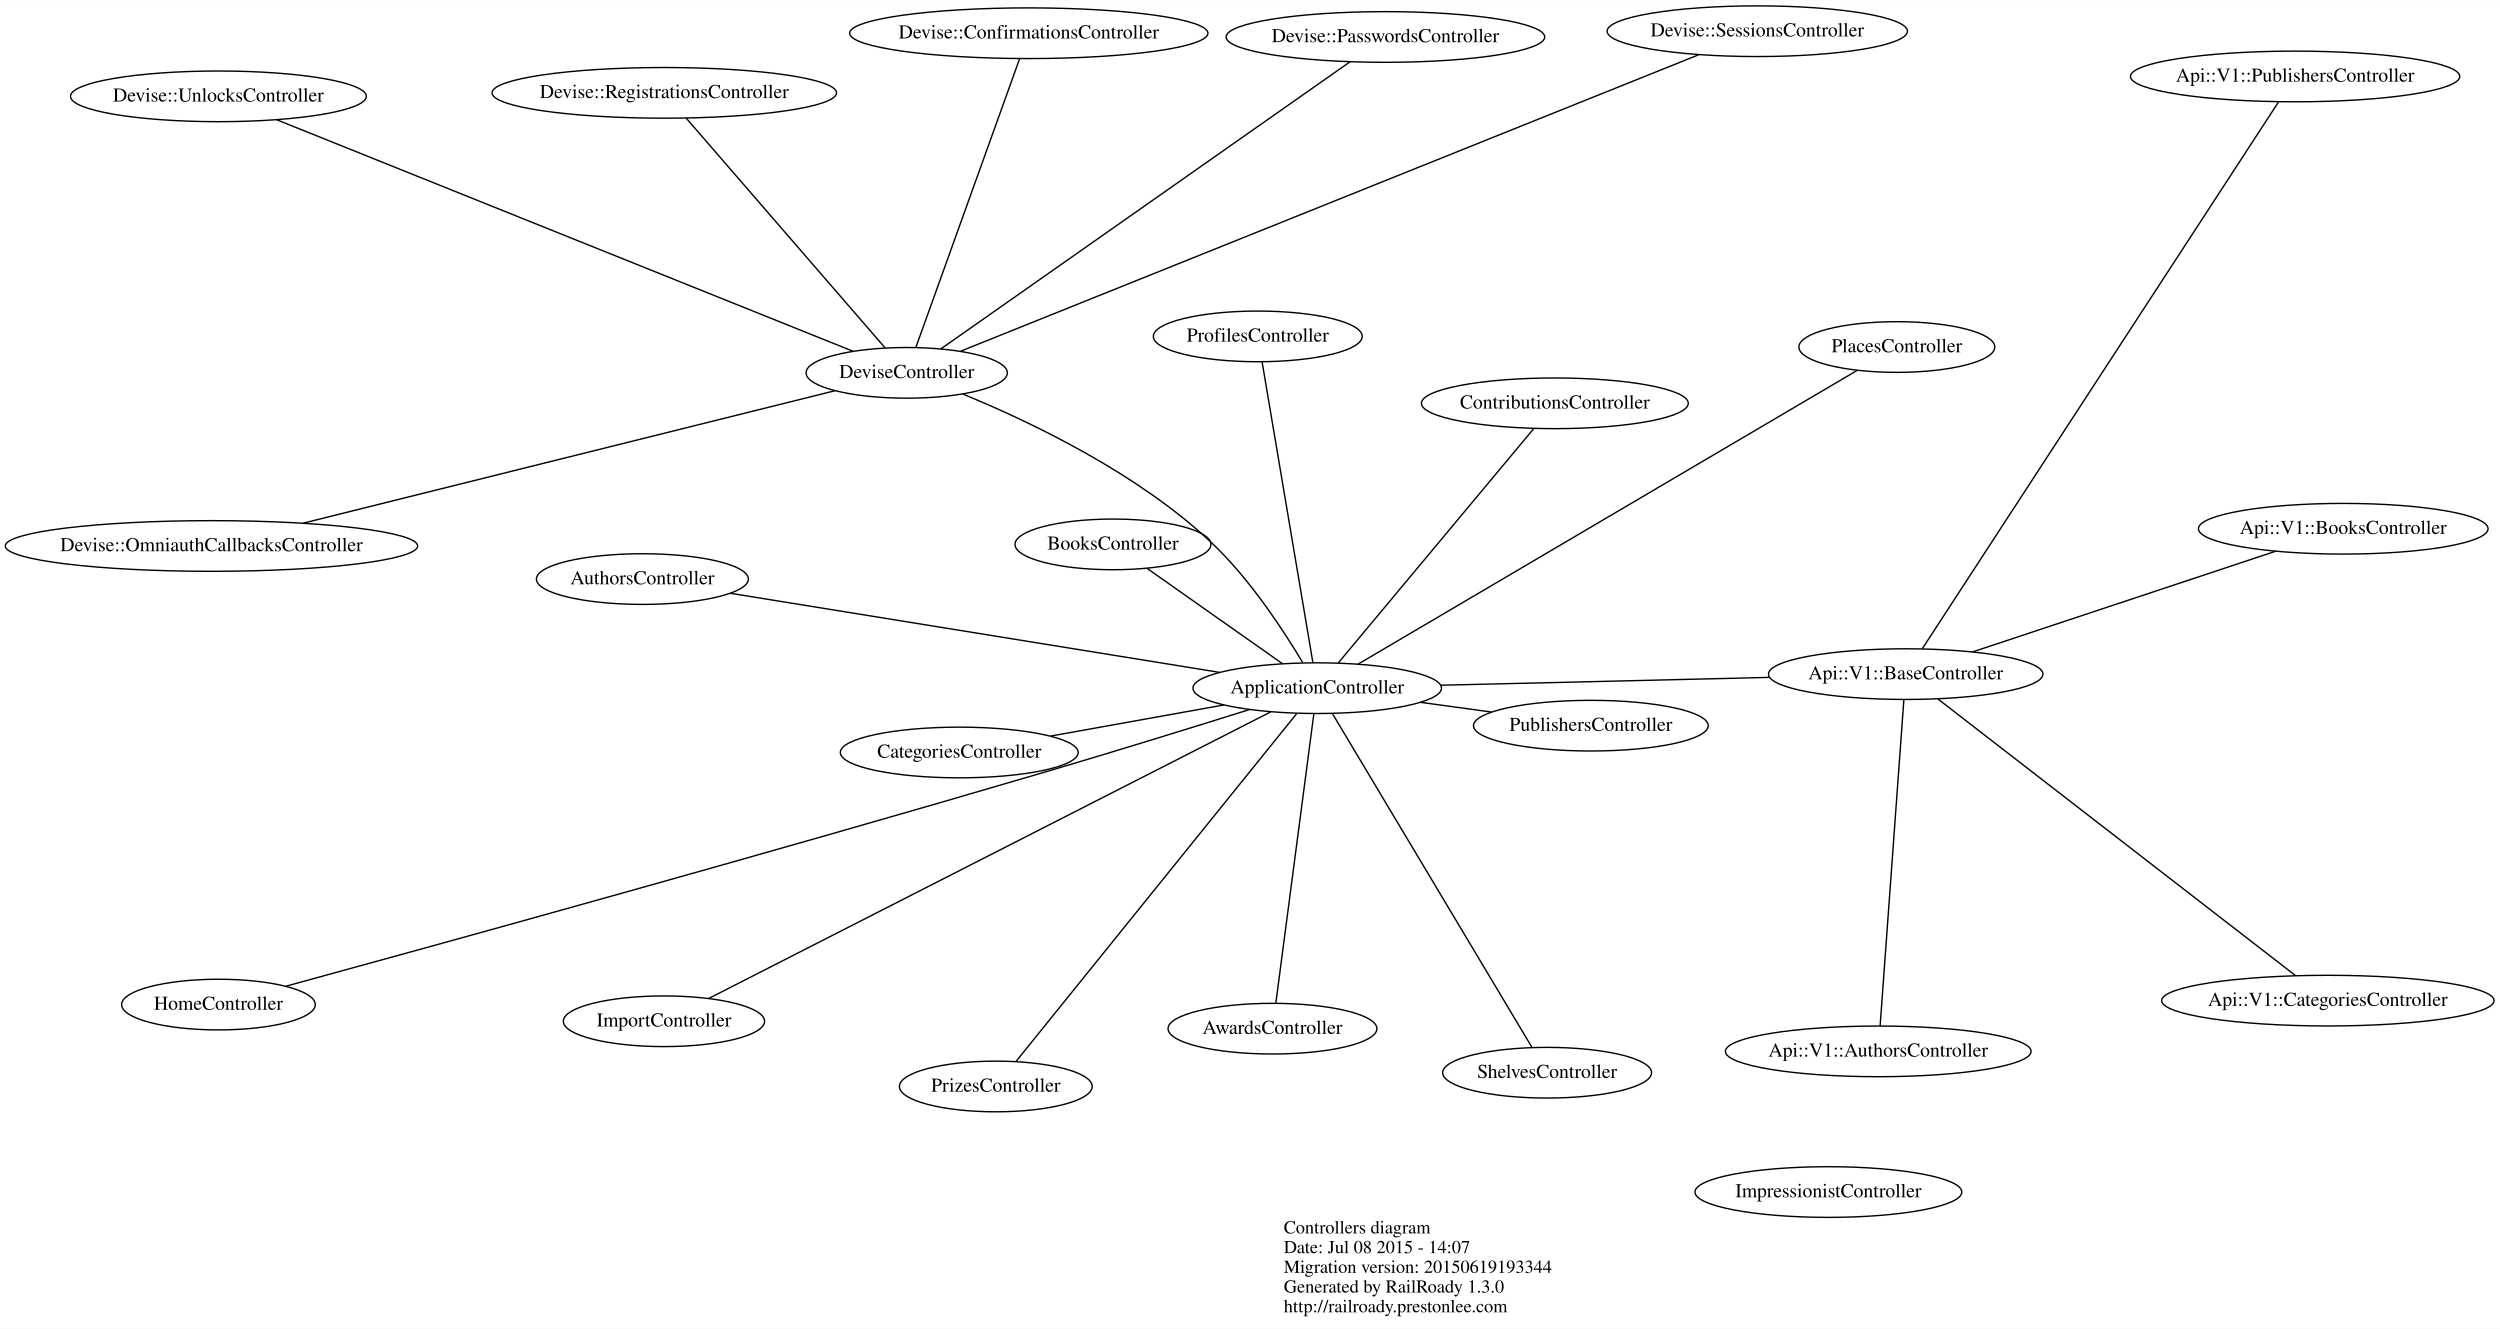
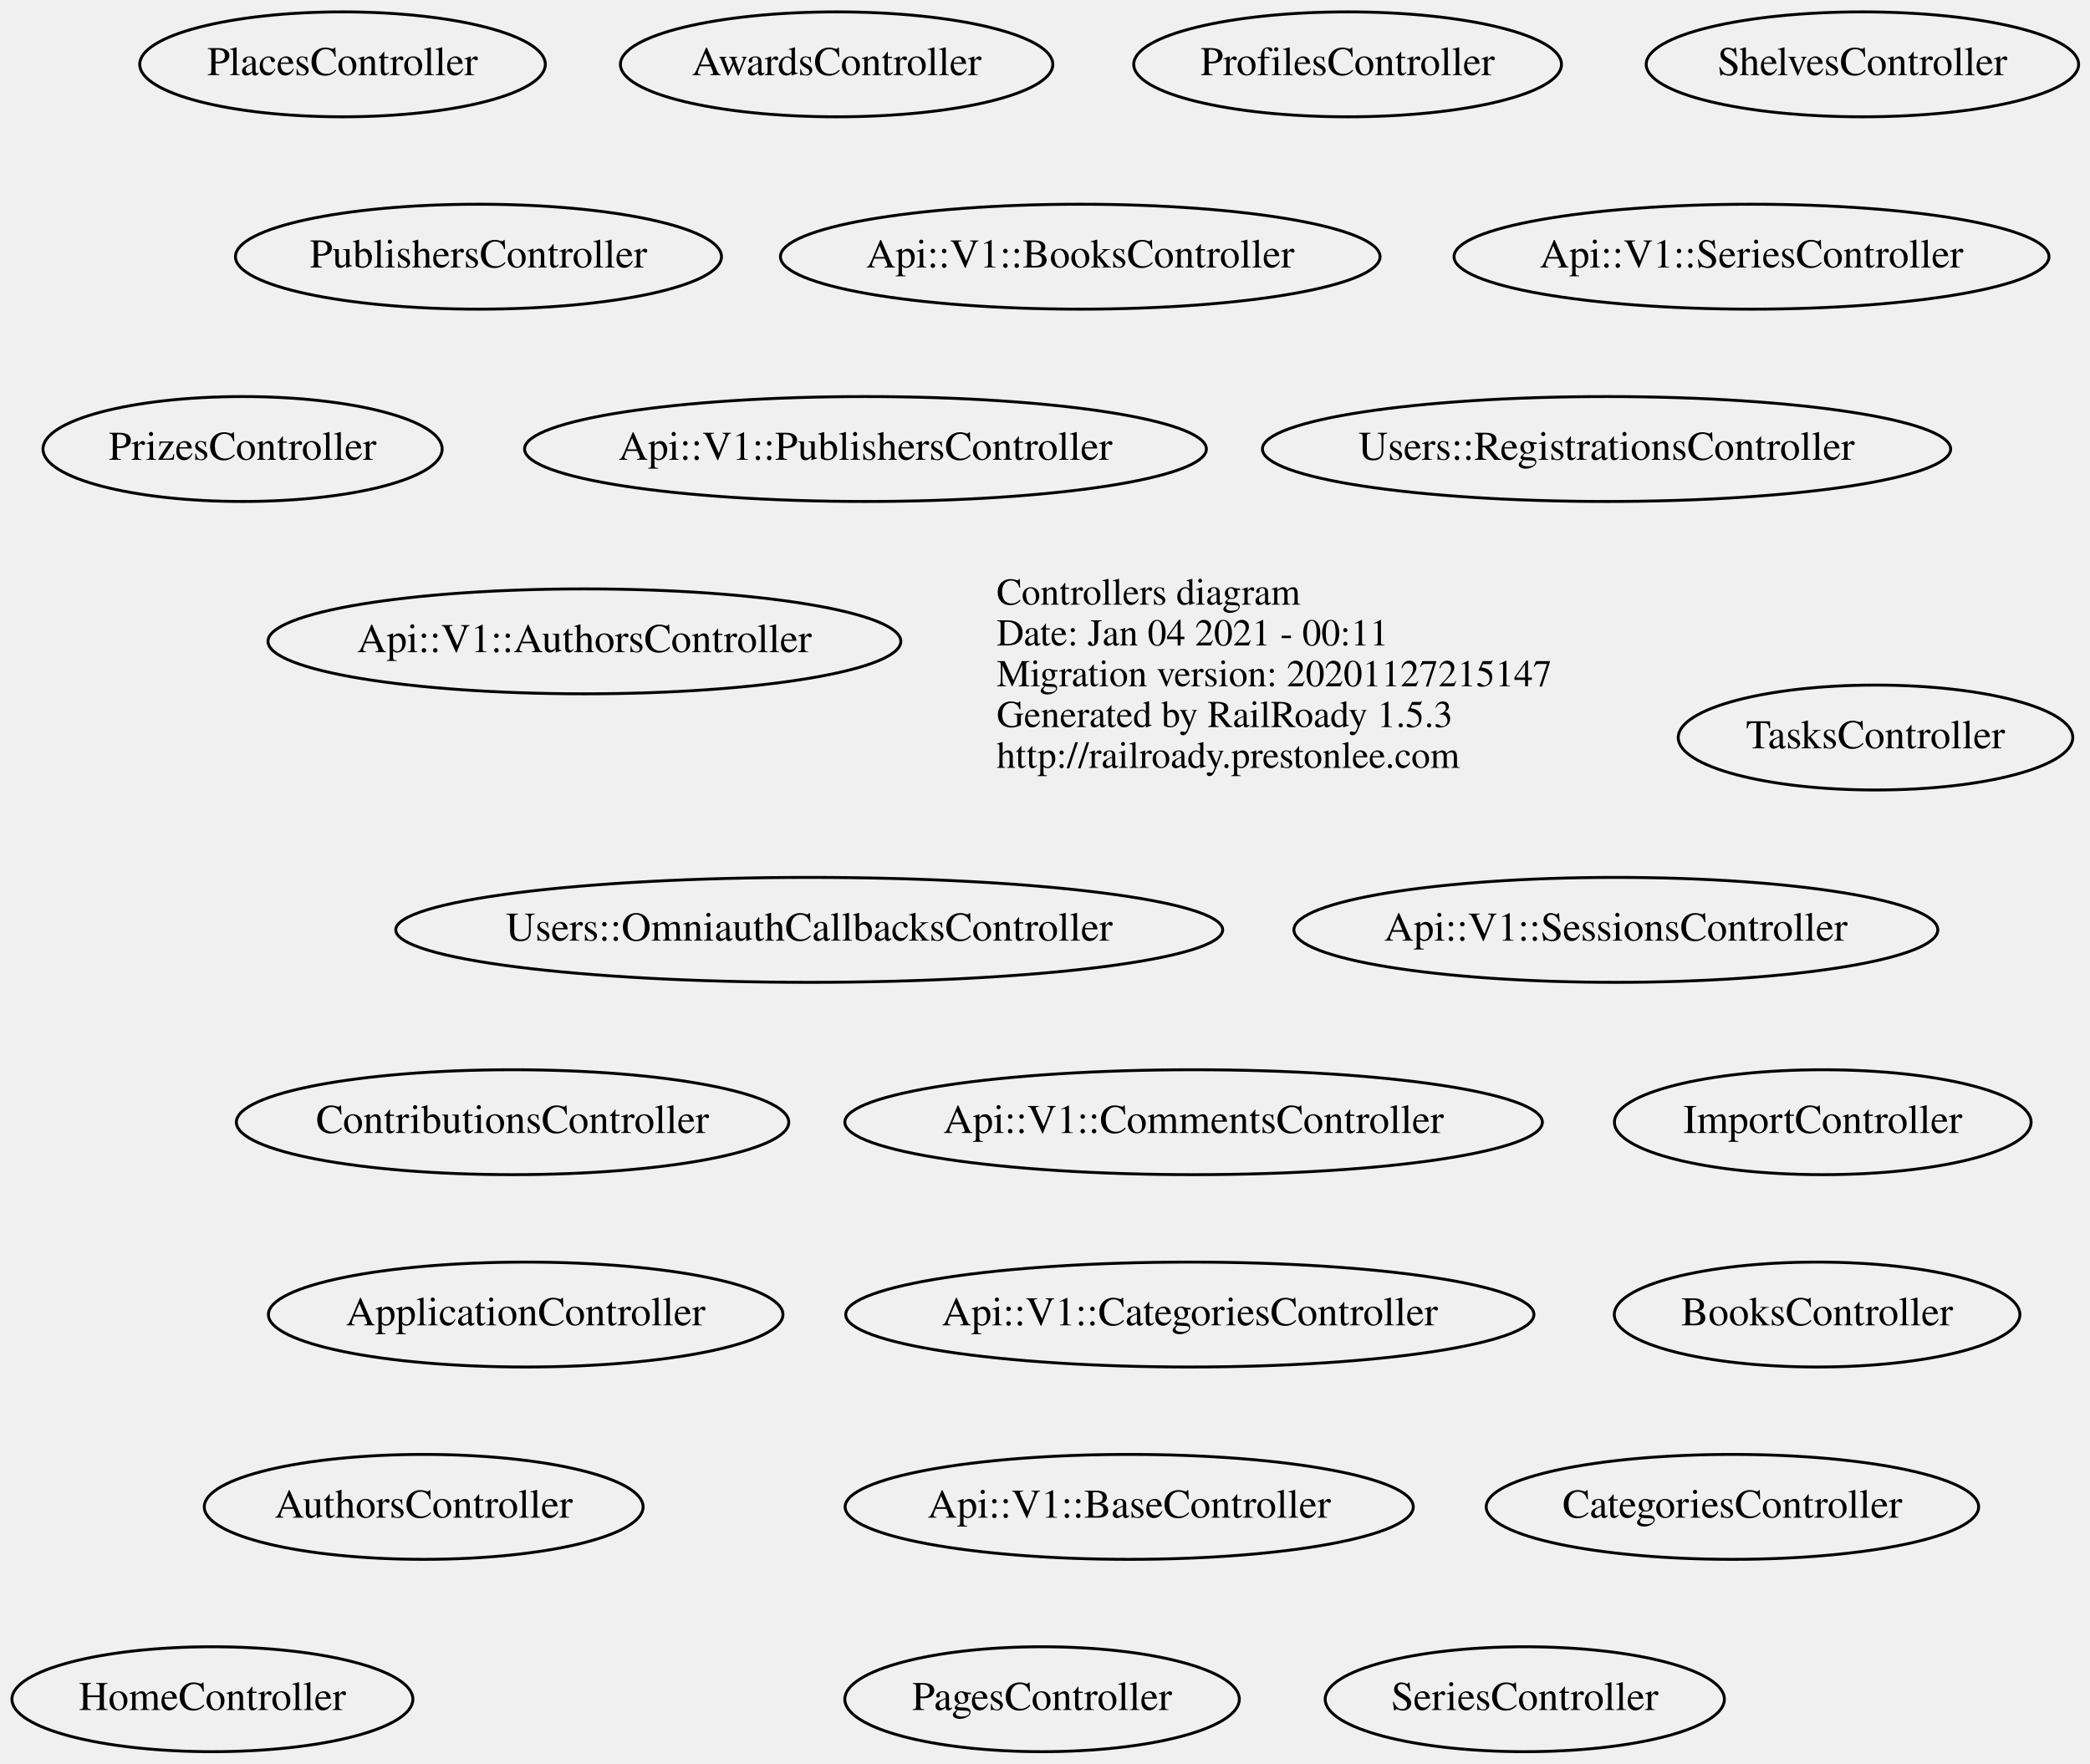
- <svg xmlns="http://www.w3.org/2000/svg" width="1776pt" height="944pt" viewBox="0.00 0.00 1776.01 943.66">
-   <g id="graph0" class="graph" transform="scale(1 1) rotate(0) translate(4 939.66)">
-     <polygon fill="white" stroke="none" points="-4,4 -4,-939.66 1772.01,-939.66 1772.01,4 -4,4" />
+ <svg xmlns="http://www.w3.org/2000/svg" width="717pt" height="605pt" viewBox="0.00 0.00 717.19 605.00">
+   <g id="graph0" class="graph" transform="scale(1 1) rotate(0) translate(4 601)">
+     <polygon fill="transparent" stroke="transparent" points="-4,4 -4,-601 713.19,-601 713.19,4 -4,4" />
    <g id="node1" class="node">
-       <text text-anchor="start" x="908" y="-63.6" font-family="Times,serif" font-size="13.00">Controllers diagram</text>
-       <text text-anchor="start" x="908" y="-49.6" font-family="Times,serif" font-size="13.00">Date: Jul 08 2015 - 14:07</text>
-       <text text-anchor="start" x="908" y="-35.6" font-family="Times,serif" font-size="13.00">Migration version: 20150619193344</text>
-       <text text-anchor="start" x="908" y="-21.6" font-family="Times,serif" font-size="13.00">Generated by RailRoady 1.3.0</text>
-       <text text-anchor="start" x="908" y="-7.6" font-family="Times,serif" font-size="13.00">http://railroady.prestonlee.com</text>
+       <text text-anchor="start" x="338" y="-393.6" font-family="Times,serif" font-size="13.00">Controllers diagram</text>
+       <text text-anchor="start" x="338" y="-379.6" font-family="Times,serif" font-size="13.00">Date: Jan 04 2021 - 00:11</text>
+       <text text-anchor="start" x="338" y="-365.6" font-family="Times,serif" font-size="13.00">Migration version: 20201127215147</text>
+       <text text-anchor="start" x="338" y="-351.6" font-family="Times,serif" font-size="13.00">Generated by RailRoady 1.5.3</text>
+       <text text-anchor="start" x="338" y="-337.6" font-family="Times,serif" font-size="13.00">http://railroady.prestonlee.com</text>
    </g>
    <g id="node2" class="node">
-       <ellipse fill="none" stroke="black" cx="151.189" cy="-226.174" rx="68.788" ry="18" />
-       <text text-anchor="middle" x="151.189" y="-222.474" font-family="Times,serif" font-size="14.00">HomeController</text>
+       <ellipse fill="none" stroke="black" cx="176.39" cy="-150" rx="88.28" ry="18" />
+       <text text-anchor="middle" x="176.39" y="-146.3" font-family="Times,serif" font-size="14.00">ApplicationController</text>
    </g>
    <g id="node3" class="node">
-       <ellipse fill="none" stroke="black" cx="931.756" cy="-450.953" rx="88.284" ry="18" />
-       <text text-anchor="middle" x="931.756" y="-447.253" font-family="Times,serif" font-size="14.00">ApplicationController</text>
-     </g>
-     <g id="edge1" class="edge">
-       <path fill="none" stroke="black" d="M883.51,-435.728C844.561,-423.523 788.306,-406.093 738.907,-391.536 538.864,-332.587 299.158,-266.574 198.916,-239.174" />
+       <ellipse fill="none" stroke="black" cx="590.49" cy="-84" rx="84.49" ry="18" />
+       <text text-anchor="middle" x="590.49" y="-80.3" font-family="Times,serif" font-size="14.00">CategoriesController</text>
    </g>
    <g id="node4" class="node">
-       <ellipse fill="none" stroke="black" cx="703.437" cy="-168" rx="68.489" ry="18" />
-       <text text-anchor="middle" x="703.437" y="-164.3" font-family="Times,serif" font-size="14.00">PrizesController</text>
-     </g>
-     <g id="edge2" class="edge">
-       <path fill="none" stroke="black" d="M917.126,-432.822C875.789,-381.593 758.477,-236.21 717.652,-185.616" />
+       <ellipse fill="none" stroke="black" cx="639.59" cy="-348" rx="67.69" ry="18" />
+       <text text-anchor="middle" x="639.59" y="-344.3" font-family="Times,serif" font-size="14.00">TasksController</text>
    </g>
    <g id="node5" class="node">
-       <ellipse fill="none" stroke="black" cx="889.535" cy="-700.855" rx="74.187" ry="18" />
-       <text text-anchor="middle" x="889.535" y="-697.155" font-family="Times,serif" font-size="14.00">ProfilesController</text>
-     </g>
-     <g id="edge3" class="edge">
-       <path fill="none" stroke="black" d="M928.651,-469.328C920.824,-515.656 900.357,-636.798 892.587,-682.789" />
+       <ellipse fill="none" stroke="black" cx="283.09" cy="-579" rx="74.19" ry="18" />
+       <text text-anchor="middle" x="283.09" y="-575.3" font-family="Times,serif" font-size="14.00">AwardsController</text>
    </g>
    <g id="node6" class="node">
-       <ellipse fill="none" stroke="black" cx="1343.54" cy="-693.304" rx="69.588" ry="18" />
-       <text text-anchor="middle" x="1343.54" y="-689.604" font-family="Times,serif" font-size="14.00">PlacesController</text>
-     </g>
-     <g id="edge4" class="edge">
-       <path fill="none" stroke="black" d="M960.712,-467.994C1036.59,-512.654 1240.52,-632.672 1315.44,-676.763" />
+       <ellipse fill="none" stroke="black" cx="519.24" cy="-18" rx="68.49" ry="18" />
+       <text text-anchor="middle" x="519.24" y="-14.3" font-family="Times,serif" font-size="14.00">SeriesController</text>
    </g>
    <g id="node7" class="node">
-       <ellipse fill="none" stroke="black" cx="786.656" cy="-553.093" rx="69.588" ry="18" />
-       <text text-anchor="middle" x="786.656" y="-549.393" font-family="Times,serif" font-size="14.00">BooksController</text>
-     </g>
-     <g id="edge5" class="edge">
-       <path fill="none" stroke="black" d="M907.142,-468.279C880.298,-487.176 837.606,-517.227 810.907,-536.022" />
+       <ellipse fill="none" stroke="black" cx="353.59" cy="-18" rx="67.69" ry="18" />
+       <text text-anchor="middle" x="353.59" y="-14.3" font-family="Times,serif" font-size="14.00">PagesController</text>
    </g>
    <g id="node8" class="node">
-       <ellipse fill="none" stroke="black" cx="467.683" cy="-214.32" rx="71.487" ry="18" />
-       <text text-anchor="middle" x="467.683" y="-210.62" font-family="Times,serif" font-size="14.00">ImportController</text>
-     </g>
-     <g id="edge6" class="edge">
-       <path fill="none" stroke="black" d="M898.753,-434.124C813.025,-390.411 584.092,-273.677 499.594,-230.592" />
+       <ellipse fill="none" stroke="black" cx="171.89" cy="-216" rx="94.78" ry="18" />
+       <text text-anchor="middle" x="171.89" y="-212.3" font-family="Times,serif" font-size="14.00">ContributionsController</text>
    </g>
    <g id="node9" class="node">
-       <ellipse fill="none" stroke="black" cx="1126.15" cy="-424.316" rx="83.386" ry="18" />
-       <text text-anchor="middle" x="1126.15" y="-420.616" font-family="Times,serif" font-size="14.00">PublishersController</text>
-     </g>
-     <g id="edge7" class="edge">
-       <path fill="none" stroke="black" d="M1005.25,-440.882C1021.81,-438.614 1039.34,-436.211 1055.77,-433.96" />
+       <ellipse fill="none" stroke="black" cx="458.44" cy="-579" rx="73.39" ry="18" />
+       <text text-anchor="middle" x="458.44" y="-575.3" font-family="Times,serif" font-size="14.00">ProfilesController</text>
    </g>
    <g id="node10" class="node">
-       <ellipse fill="none" stroke="black" cx="677.461" cy="-405.264" rx="84.485" ry="18" />
-       <text text-anchor="middle" x="677.461" y="-401.564" font-family="Times,serif" font-size="14.00">CategoriesController</text>
-     </g>
-     <g id="edge8" class="edge">
-       <path fill="none" stroke="black" d="M865.275,-439.008C827.308,-432.187 779.915,-423.672 742.236,-416.902" />
+       <ellipse fill="none" stroke="black" cx="113.54" cy="-579" rx="69.59" ry="18" />
+       <text text-anchor="middle" x="113.54" y="-575.3" font-family="Times,serif" font-size="14.00">PlacesController</text>
    </g>
    <g id="node11" class="node">
-       <ellipse fill="none" stroke="black" cx="1095.08" cy="-177.773" rx="74.187" ry="18" />
-       <text text-anchor="middle" x="1095.08" y="-174.073" font-family="Times,serif" font-size="14.00">ShelvesController</text>
-     </g>
-     <g id="edge9" class="edge">
-       <path fill="none" stroke="black" d="M942.472,-433.028C972.067,-383.53 1054.69,-245.34 1084.33,-195.763" />
+       <ellipse fill="none" stroke="black" cx="68.89" cy="-18" rx="68.79" ry="18" />
+       <text text-anchor="middle" x="68.89" y="-14.3" font-family="Times,serif" font-size="14.00">HomeController</text>
    </g>
    <g id="node12" class="node">
-       <ellipse fill="none" stroke="black" cx="899.974" cy="-209.06" rx="74.187" ry="18" />
-       <text text-anchor="middle" x="899.974" y="-205.36" font-family="Times,serif" font-size="14.00">AwardsController</text>
-     </g>
-     <g id="edge10" class="edge">
-       <path fill="none" stroke="black" d="M929.367,-432.771C923.463,-387.833 908.235,-271.935 902.347,-227.122" />
+       <ellipse fill="none" stroke="black" cx="273.69" cy="-282" rx="141.88" ry="18" />
+       <text text-anchor="middle" x="273.69" y="-278.3" font-family="Times,serif" font-size="14.00">Users::OmniauthCallbacksController</text>
    </g>
    <g id="node13" class="node">
-       <ellipse fill="none" stroke="black" cx="452.351" cy="-528.46" rx="75.287" ry="18" />
-       <text text-anchor="middle" x="452.351" y="-524.76" font-family="Times,serif" font-size="14.00">AuthorsController</text>
-     </g>
-     <g id="edge11" class="edge">
-       <path fill="none" stroke="black" d="M862.302,-462.181C769.013,-477.264 604.619,-503.842 514.964,-518.337" />
+       <ellipse fill="none" stroke="black" cx="547.29" cy="-447" rx="118.08" ry="18" />
+       <text text-anchor="middle" x="547.29" y="-443.3" font-family="Times,serif" font-size="14.00">Users::RegistrationsController</text>
    </g>
    <g id="node14" class="node">
-       <ellipse fill="none" stroke="black" cx="1100.57" cy="-653.32" rx="94.783" ry="18" />
-       <text text-anchor="middle" x="1100.57" y="-649.62" font-family="Times,serif" font-size="14.00">ContributionsController</text>
+       <ellipse fill="none" stroke="black" cx="160.19" cy="-513" rx="83.39" ry="18" />
+       <text text-anchor="middle" x="160.19" y="-509.3" font-family="Times,serif" font-size="14.00">PublishersController</text>
    </g>
-     <g id="edge12" class="edge">
-       <path fill="none" stroke="black" d="M946.737,-468.911C978.773,-507.314 1053.62,-597.035 1085.63,-635.402" />
+     <g id="node15" class="node">
+       <ellipse fill="none" stroke="black" cx="383.49" cy="-84" rx="97.48" ry="18" />
+       <text text-anchor="middle" x="383.49" y="-80.3" font-family="Times,serif" font-size="14.00">Api::V1::BaseController</text>
+     </g>
+     <g id="node16" class="node">
+       <ellipse fill="none" stroke="black" cx="404.29" cy="-150" rx="118.08" ry="18" />
+       <text text-anchor="middle" x="404.29" y="-146.3" font-family="Times,serif" font-size="14.00">Api::V1::CategoriesController</text>
+     </g>
+     <g id="node17" class="node">
+       <ellipse fill="none" stroke="black" cx="405.59" cy="-216" rx="119.68" ry="18" />
+       <text text-anchor="middle" x="405.59" y="-212.3" font-family="Times,serif" font-size="14.00">Api::V1::CommentsController</text>
+     </g>
+     <g id="node18" class="node">
+       <ellipse fill="none" stroke="black" cx="597.04" cy="-513" rx="102.08" ry="18" />
+       <text text-anchor="middle" x="597.04" y="-509.3" font-family="Times,serif" font-size="14.00">Api::V1::SeriesController</text>
    </g>
    <g id="node19" class="node">
-       <ellipse fill="none" stroke="black" cx="1349.84" cy="-460.935" rx="97.483" ry="18" />
-       <text text-anchor="middle" x="1349.84" y="-457.235" font-family="Times,serif" font-size="14.00">Api::V1::BaseController</text>
-     </g>
-     <g id="edge17" class="edge">
-       <path fill="none" stroke="black" d="M1019.66,-453.051C1087.92,-454.681 1182.49,-456.939 1252.94,-458.621" />
+       <ellipse fill="none" stroke="black" cx="550.49" cy="-282" rx="110.48" ry="18" />
+       <text text-anchor="middle" x="550.49" y="-278.3" font-family="Times,serif" font-size="14.00">Api::V1::SessionsController</text>
    </g>
    <g id="node20" class="node">
-       <ellipse fill="none" stroke="black" cx="640.131" cy="-674.965" rx="71.487" ry="18" />
-       <text text-anchor="middle" x="640.131" y="-671.265" font-family="Times,serif" font-size="14.00">DeviseController</text>
-     </g>
-     <g id="edge18" class="edge">
-       <path fill="none" stroke="black" d="M921.446,-469.111C908.514,-490.835 884.741,-527.488 857.799,-553.204 804.864,-603.729 726.959,-640.61 680.121,-659.841" />
-     </g>
-     <g id="node15" class="node">
-       <ellipse fill="none" stroke="black" cx="1660.66" cy="-564.211" rx="102.882" ry="18" />
-       <text text-anchor="middle" x="1660.66" y="-560.511" font-family="Times,serif" font-size="14.00">Api::V1::BooksController</text>
-     </g>
-     <g id="node16" class="node">
-       <ellipse fill="none" stroke="black" cx="1626.46" cy="-885.517" rx="116.979" ry="18" />
-       <text text-anchor="middle" x="1626.46" y="-881.817" font-family="Times,serif" font-size="14.00">Api::V1::PublishersController</text>
-     </g>
-     <g id="node17" class="node">
-       <ellipse fill="none" stroke="black" cx="1649.72" cy="-228.979" rx="118.079" ry="18" />
-       <text text-anchor="middle" x="1649.72" y="-225.279" font-family="Times,serif" font-size="14.00">Api::V1::CategoriesController</text>
-     </g>
-     <g id="node18" class="node">
-       <ellipse fill="none" stroke="black" cx="1330.32" cy="-192.931" rx="108.581" ry="18" />
-       <text text-anchor="middle" x="1330.32" y="-189.231" font-family="Times,serif" font-size="14.00">Api::V1::AuthorsController</text>
-     </g>
-     <g id="edge13" class="edge">
-       <path fill="none" stroke="black" d="M1397.39,-476.733C1455.72,-496.114 1554.05,-528.788 1612.61,-548.246" />
-     </g>
-     <g id="edge14" class="edge">
-       <path fill="none" stroke="black" d="M1361.55,-478.908C1406.7,-548.199 1569.18,-797.594 1614.6,-867.302" />
-     </g>
-     <g id="edge15" class="edge">
-       <path fill="none" stroke="black" d="M1372.88,-443.119C1428.69,-399.943 1570.71,-290.095 1626.61,-246.856" />
-     </g>
-     <g id="edge16" class="edge">
-       <path fill="none" stroke="black" d="M1348.53,-442.935C1344.98,-394.229 1335.23,-260.231 1331.66,-211.206" />
+       <ellipse fill="none" stroke="black" cx="292.99" cy="-447" rx="116.98" ry="18" />
+       <text text-anchor="middle" x="292.99" y="-443.3" font-family="Times,serif" font-size="14.00">Api::V1::PublishersController</text>
    </g>
    <g id="node21" class="node">
-       <ellipse fill="none" stroke="black" cx="151.162" cy="-871.388" rx="105.082" ry="18" />
-       <text text-anchor="middle" x="151.162" y="-867.688" font-family="Times,serif" font-size="14.00">Devise::UnlocksController</text>
-     </g>
-     <g id="edge19" class="edge">
-       <path fill="none" stroke="black" d="M601.763,-690.378C511.371,-726.689 285.655,-817.361 192.437,-854.807" />
+       <ellipse fill="none" stroke="black" cx="366.69" cy="-513" rx="102.88" ry="18" />
+       <text text-anchor="middle" x="366.69" y="-509.3" font-family="Times,serif" font-size="14.00">Api::V1::BooksController</text>
    </g>
    <g id="node22" class="node">
-       <ellipse fill="none" stroke="black" cx="726.857" cy="-916.23" rx="127.277" ry="18" />
-       <text text-anchor="middle" x="726.857" y="-912.53" font-family="Times,serif" font-size="14.00">Devise::ConfirmationsController</text>
-     </g>
-     <g id="edge20" class="edge">
-       <path fill="none" stroke="black" d="M646.65,-693.099C662.762,-737.92 704.315,-853.518 720.381,-898.214" />
+       <ellipse fill="none" stroke="black" cx="196.54" cy="-381" rx="108.58" ry="18" />
+       <text text-anchor="middle" x="196.54" y="-377.3" font-family="Times,serif" font-size="14.00">Api::V1::AuthorsController</text>
    </g>
    <g id="node23" class="node">
-       <ellipse fill="none" stroke="black" cx="146.237" cy="-551.964" rx="146.474" ry="18" />
-       <text text-anchor="middle" x="146.237" y="-548.264" font-family="Times,serif" font-size="14.00">Devise::OmniauthCallbacksController</text>
-     </g>
-     <g id="edge21" class="edge">
-       <path fill="none" stroke="black" d="M589.136,-662.265C498.807,-639.769 310.856,-592.962 211.327,-568.175" />
+       <ellipse fill="none" stroke="black" cx="619.54" cy="-150" rx="69.59" ry="18" />
+       <text text-anchor="middle" x="619.54" y="-146.3" font-family="Times,serif" font-size="14.00">BooksController</text>
    </g>
    <g id="node24" class="node">
-       <ellipse fill="none" stroke="black" cx="980.199" cy="-913.564" rx="113.18" ry="18" />
-       <text text-anchor="middle" x="980.199" y="-909.864" font-family="Times,serif" font-size="14.00">Devise::PasswordsController</text>
-     </g>
-     <g id="edge22" class="edge">
-       <path fill="none" stroke="black" d="M664.316,-691.933C726.529,-735.584 891.664,-851.446 954.991,-895.878" />
+       <ellipse fill="none" stroke="black" cx="141.39" cy="-84" rx="75.29" ry="18" />
+       <text text-anchor="middle" x="141.39" y="-80.3" font-family="Times,serif" font-size="14.00">AuthorsController</text>
    </g>
    <g id="node25" class="node">
-       <ellipse fill="none" stroke="black" cx="1244.37" cy="-917.66" rx="106.681" ry="18" />
-       <text text-anchor="middle" x="1244.37" y="-913.96" font-family="Times,serif" font-size="14.00">Devise::SessionsController</text>
-     </g>
-     <g id="edge23" class="edge">
-       <path fill="none" stroke="black" d="M678.388,-690.331C786.048,-733.573 1091.02,-856.068 1202.72,-900.93" />
+       <ellipse fill="none" stroke="black" cx="621.49" cy="-216" rx="71.49" ry="18" />
+       <text text-anchor="middle" x="621.49" y="-212.3" font-family="Times,serif" font-size="14.00">ImportController</text>
    </g>
    <g id="node26" class="node">
-       <ellipse fill="none" stroke="black" cx="467.912" cy="-873.869" rx="122.379" ry="18" />
-       <text text-anchor="middle" x="467.912" y="-870.169" font-family="Times,serif" font-size="14.00">Devise::RegistrationsController</text>
-     </g>
-     <g id="edge24" class="edge">
-       <path fill="none" stroke="black" d="M624.848,-692.616C592.249,-730.267 516.196,-818.103 483.409,-855.971" />
+       <ellipse fill="none" stroke="black" cx="635.09" cy="-579" rx="74.19" ry="18" />
+       <text text-anchor="middle" x="635.09" y="-575.3" font-family="Times,serif" font-size="14.00">ShelvesController</text>
    </g>
    <g id="node27" class="node">
-       <ellipse fill="none" stroke="black" cx="1294.89" cy="-93" rx="94.783" ry="18" />
-       <text text-anchor="middle" x="1294.89" y="-89.3" font-family="Times,serif" font-size="14.00">ImpressionistController</text>
+       <ellipse fill="none" stroke="black" cx="79.24" cy="-447" rx="68.49" ry="18" />
+       <text text-anchor="middle" x="79.24" y="-443.3" font-family="Times,serif" font-size="14.00">PrizesController</text>
    </g>
  </g>
</svg>
